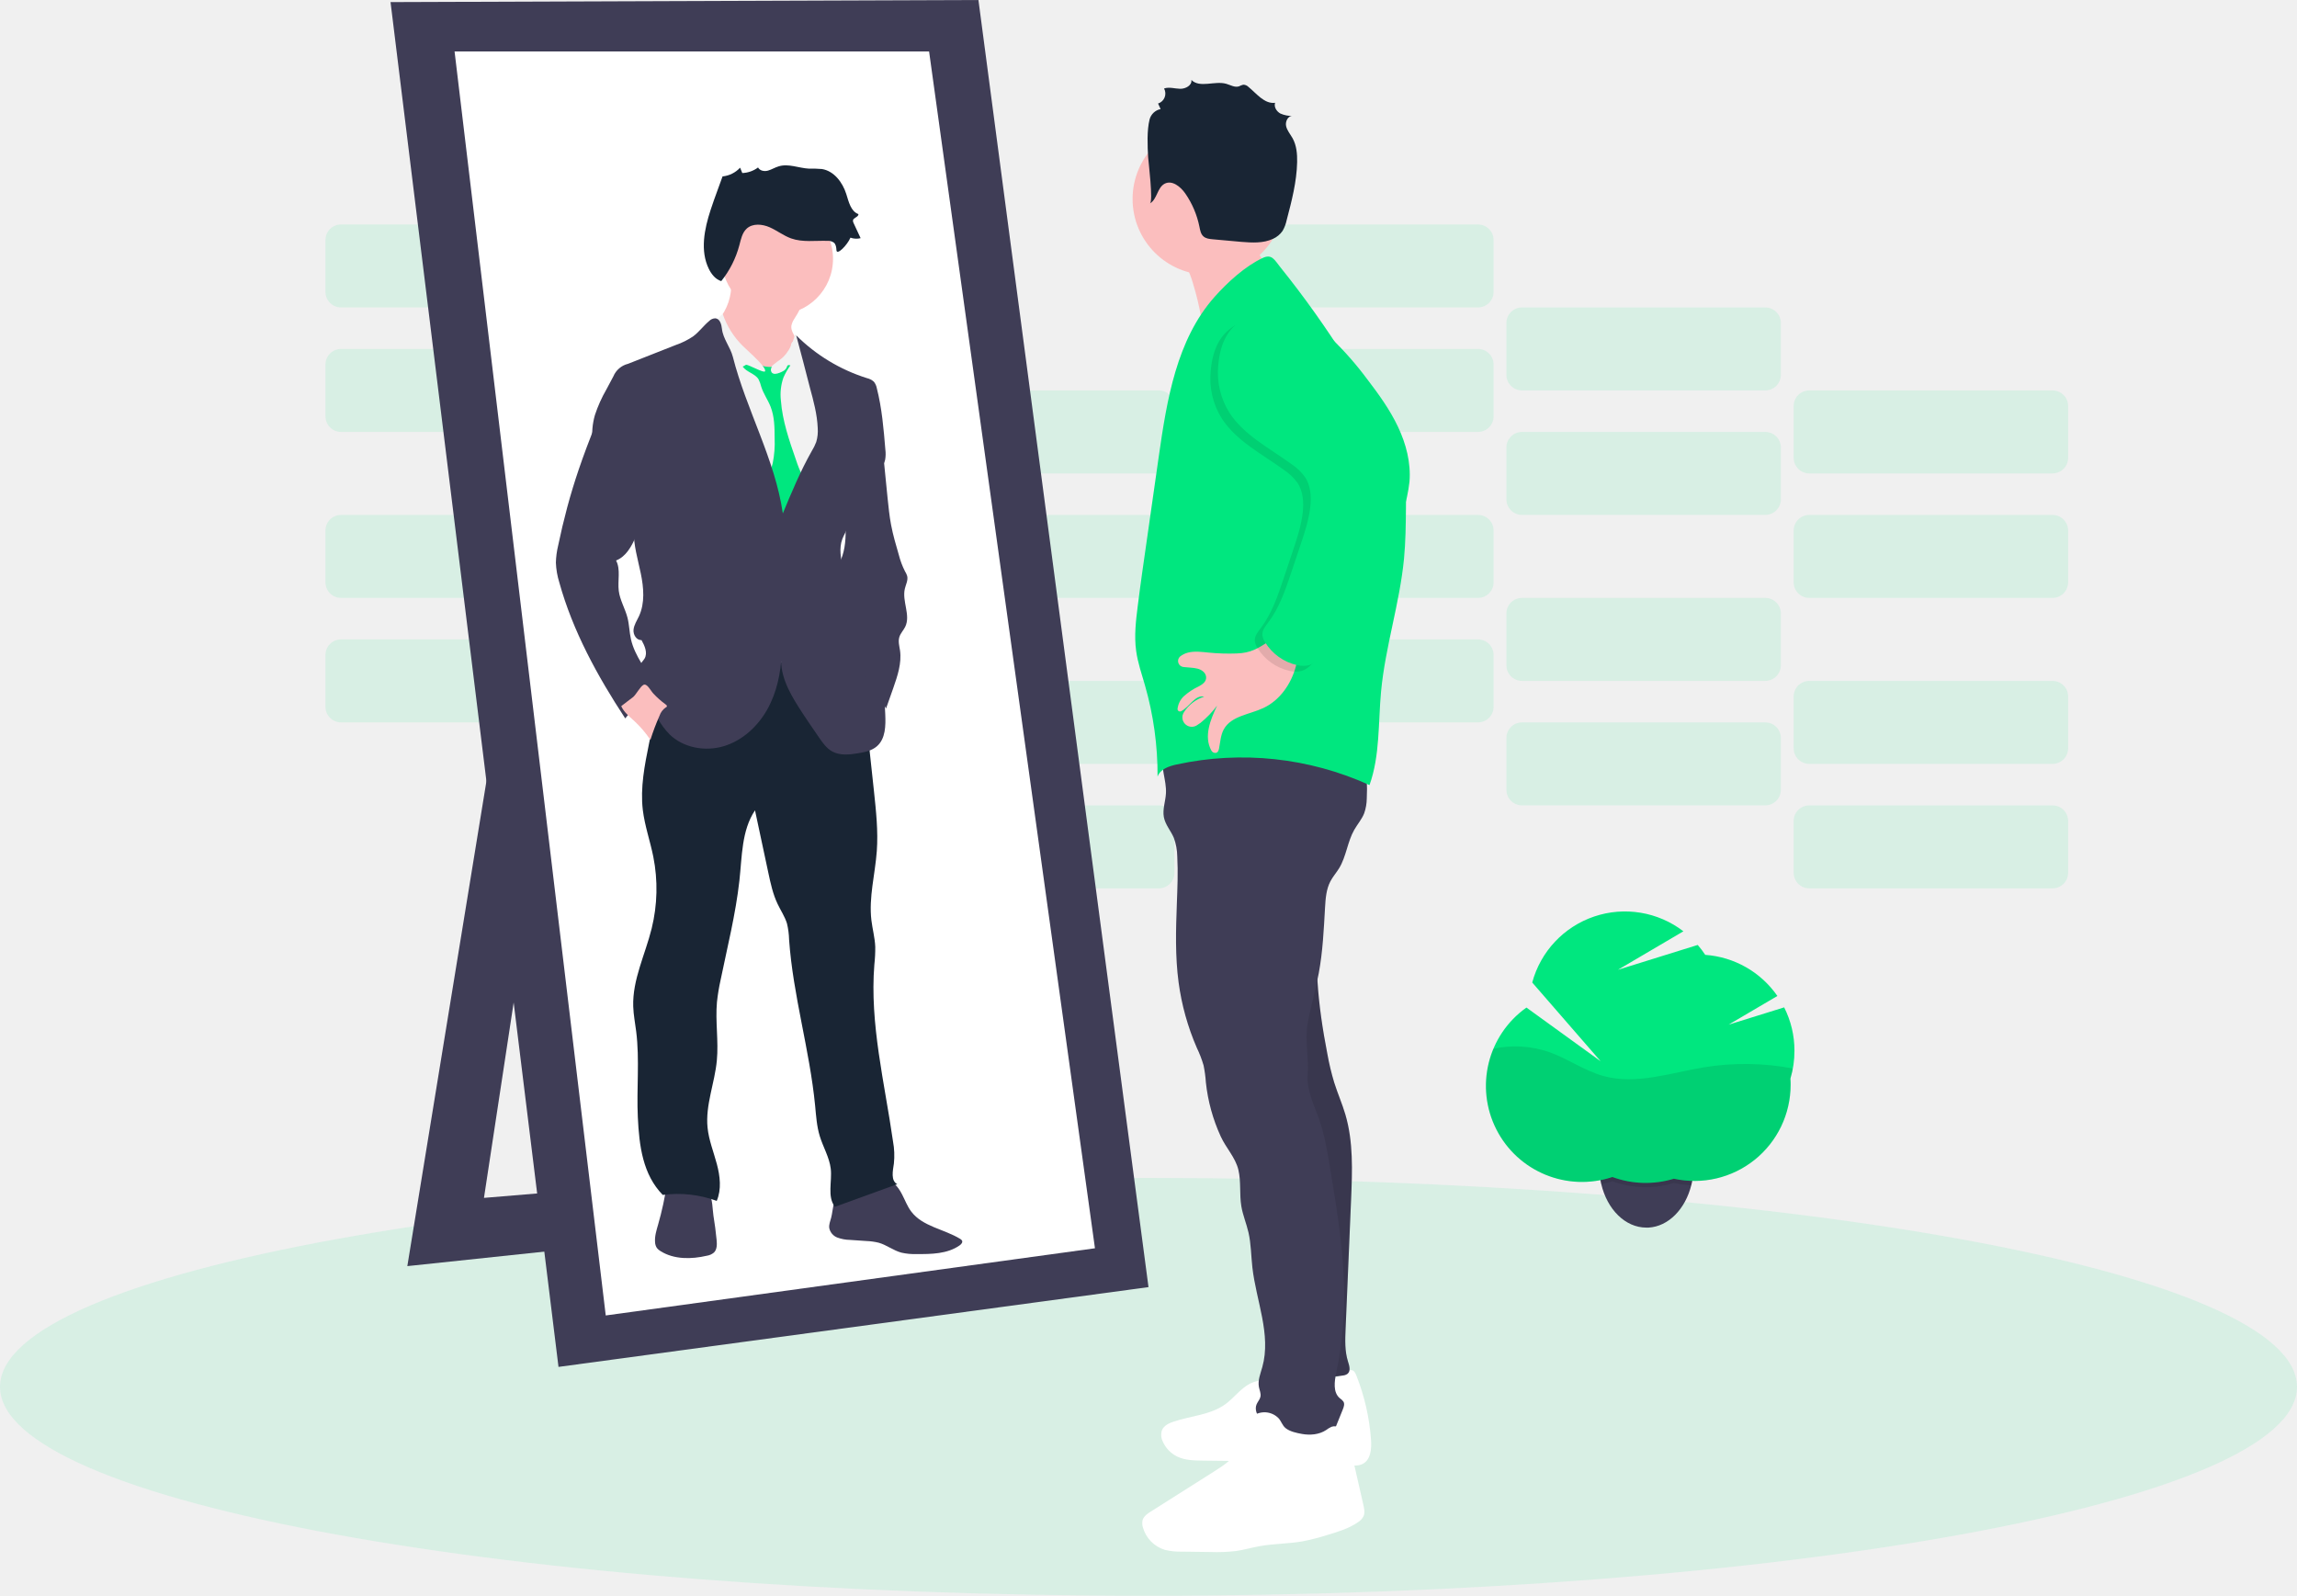
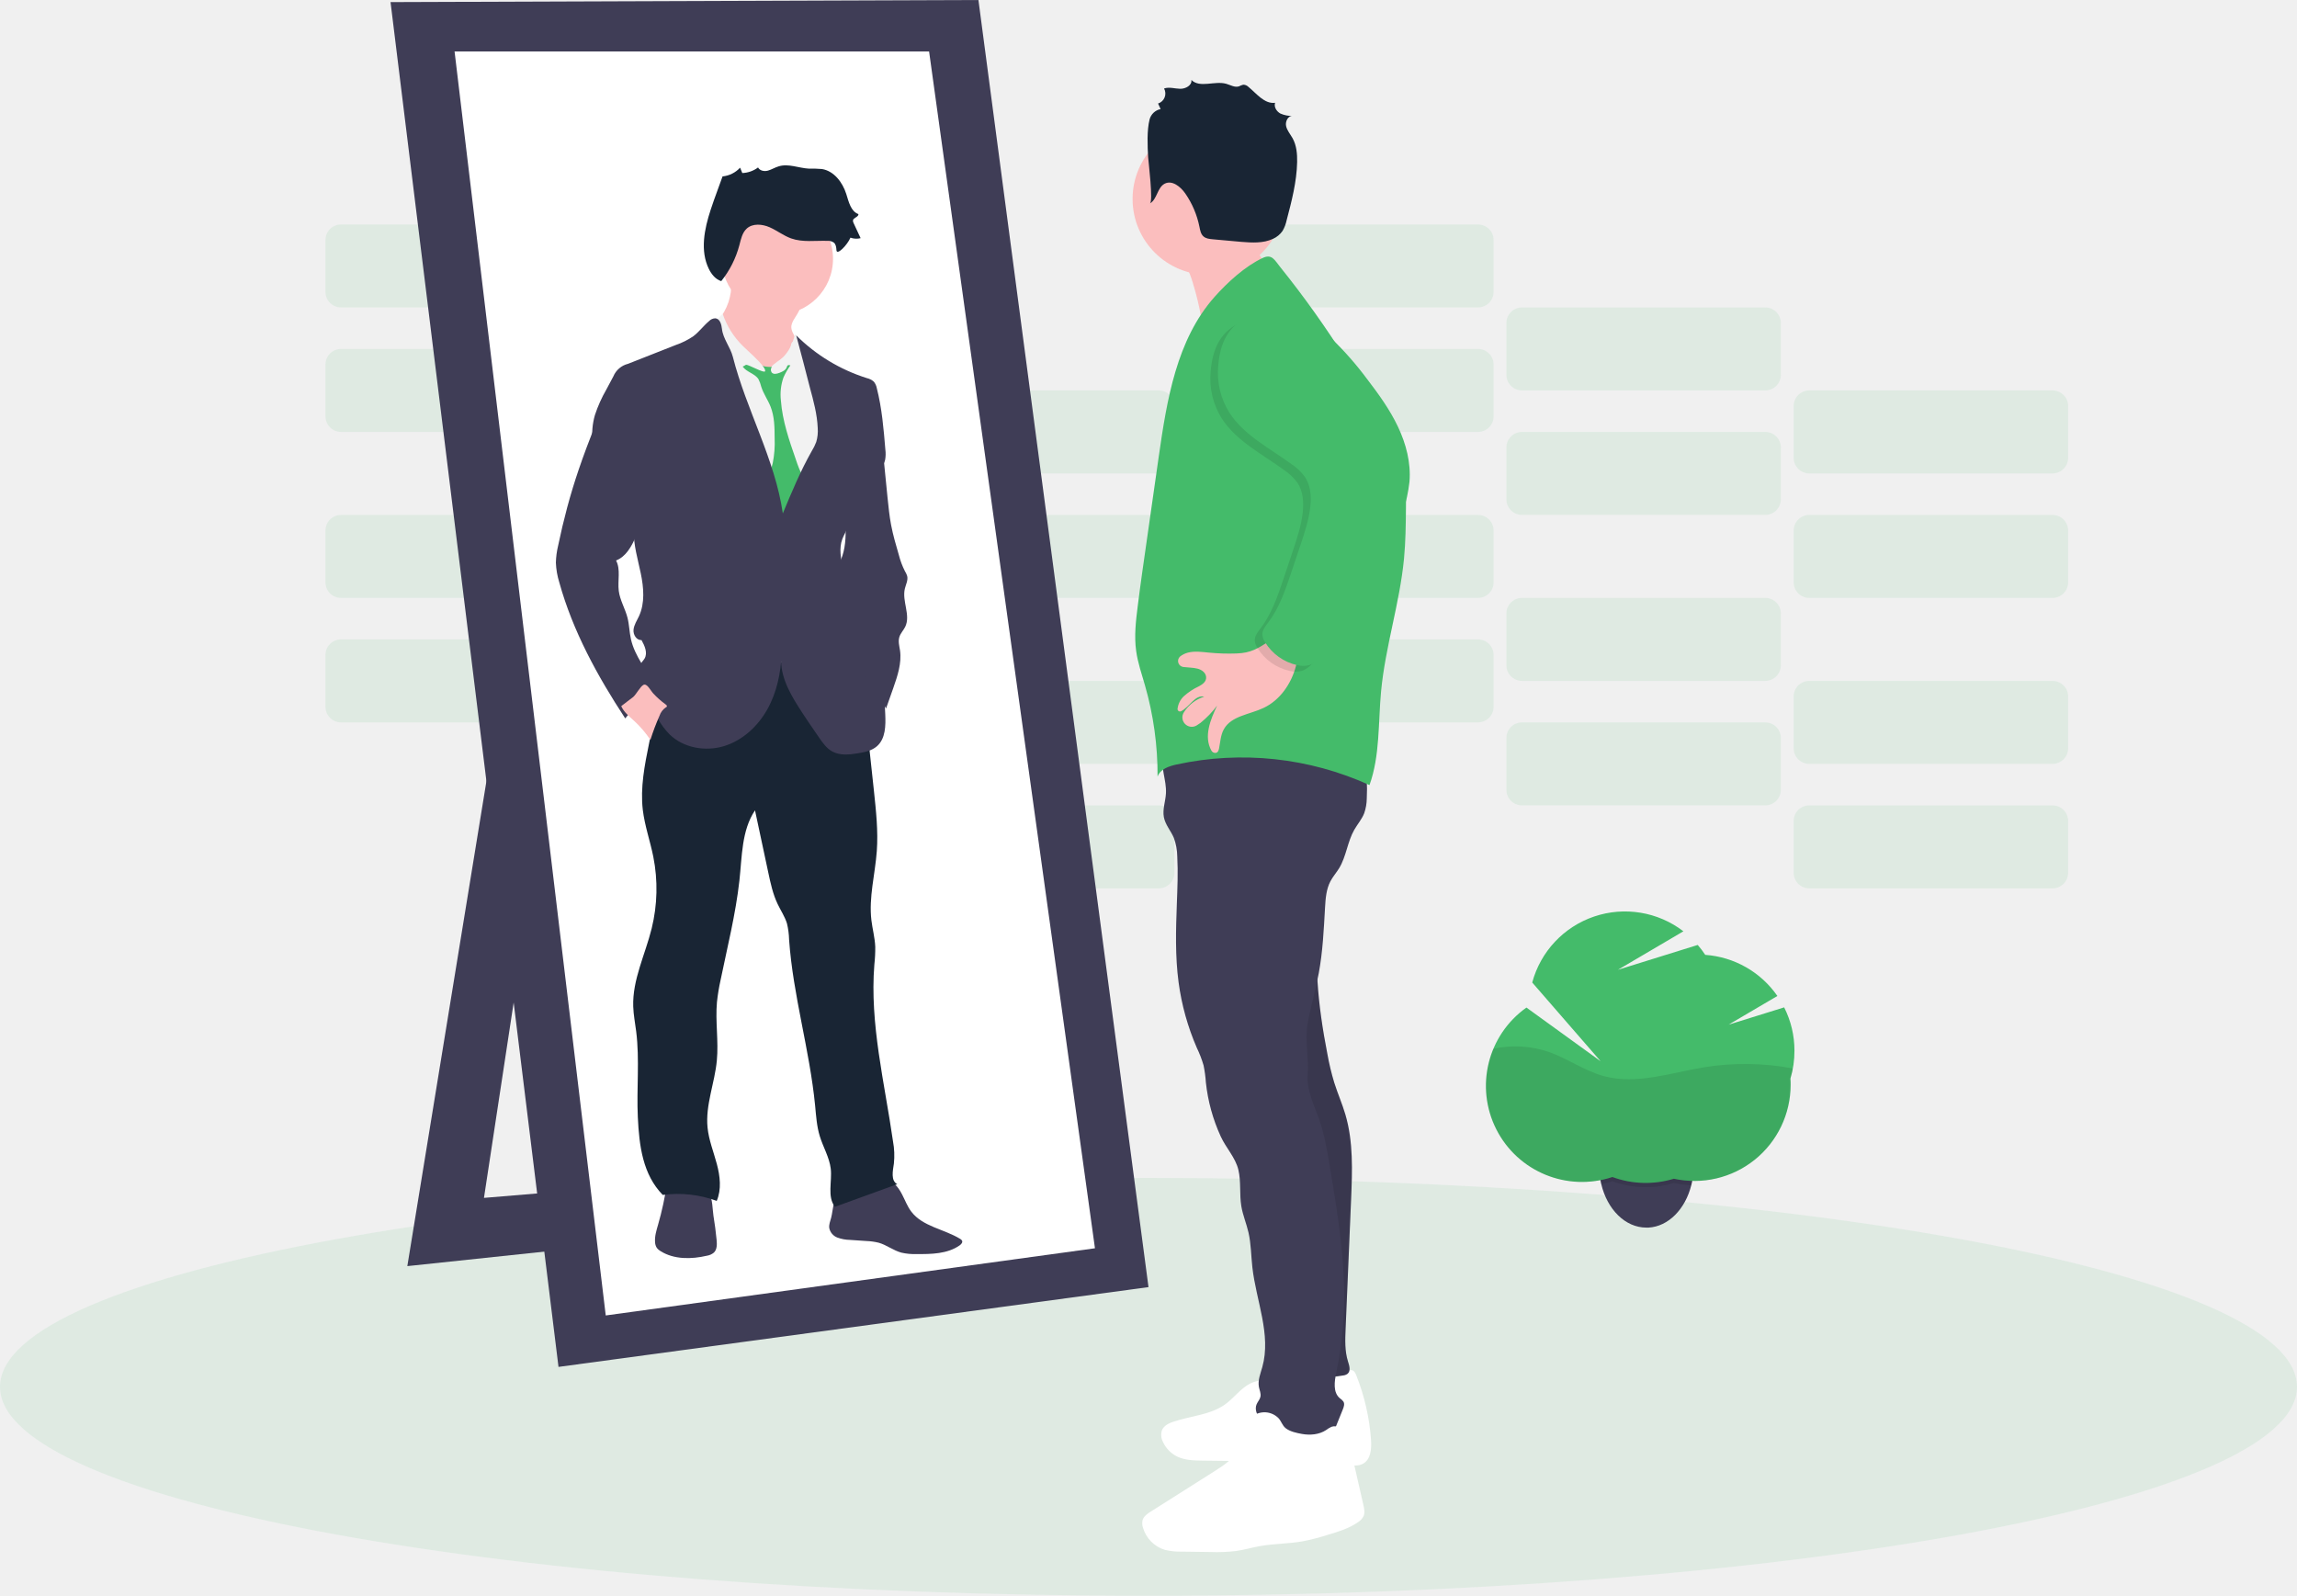
<svg xmlns="http://www.w3.org/2000/svg" data-name="Layer 1" width="1094" height="760" viewBox="0 0 1094 760">
-   <rect x="155" y="304.52" width="130.73" height="39.52" rx="7.43" fill="#00e77f" opacity="0.1" />
-   <rect x="291.81" y="344.05" width="130.73" height="39.52" rx="7.43" fill="#00e77f" opacity="0.1" />
-   <rect x="428.63" y="383.57" width="130.73" height="39.52" rx="7.43" fill="#00e77f" opacity="0.1" />
-   <rect x="155" y="245.24" width="130.73" height="39.52" rx="7.43" fill="#00e77f" opacity="0.1" />
-   <rect x="291.81" y="284.76" width="130.73" height="39.52" rx="7.43" fill="#00e77f" opacity="0.1" />
-   <rect x="428.63" y="324.29" width="130.73" height="39.52" rx="7.43" fill="#00e77f" opacity="0.1" />
-   <rect x="580.64" y="304.52" width="130.73" height="39.52" rx="7.43" fill="#00e77f" opacity="0.1" />
-   <rect x="717.45" y="344.05" width="130.73" height="39.52" rx="7.43" fill="#00e77f" opacity="0.1" />
-   <rect x="854.27" y="383.57" width="130.73" height="39.52" rx="7.43" fill="#00e77f" opacity="0.1" />
-   <rect x="580.64" y="245.24" width="130.73" height="39.52" rx="7.43" fill="#00e77f" opacity="0.1" />
-   <rect x="717.45" y="284.76" width="130.73" height="39.52" rx="7.43" fill="#00e77f" opacity="0.1" />
-   <rect x="854.27" y="324.29" width="130.73" height="39.52" rx="7.43" fill="#00e77f" opacity="0.1" />
-   <rect x="155" y="166.19" width="130.73" height="39.52" rx="7.43" fill="#00e77f" opacity="0.1" />
-   <rect x="291.81" y="205.71" width="130.73" height="39.52" rx="7.43" fill="#00e77f" opacity="0.1" />
-   <rect x="428.63" y="245.24" width="130.73" height="39.52" rx="7.43" fill="#00e77f" opacity="0.1" />
-   <rect x="155" y="106.9" width="130.73" height="39.52" rx="7.43" fill="#00e77f" opacity="0.1" />
-   <rect x="291.81" y="146.43" width="130.73" height="39.52" rx="7.43" fill="#00e77f" opacity="0.1" />
-   <rect x="428.63" y="185.95" width="130.73" height="39.52" rx="7.43" fill="#00e77f" opacity="0.1" />
-   <rect x="580.64" y="166.19" width="130.73" height="39.52" rx="7.43" fill="#00e77f" opacity="0.1" />
-   <rect x="717.45" y="205.71" width="130.73" height="39.52" rx="7.43" fill="#00e77f" opacity="0.1" />
-   <rect x="854.27" y="245.24" width="130.73" height="39.52" rx="7.43" fill="#00e77f" opacity="0.1" />
-   <rect x="580.64" y="106.9" width="130.73" height="39.52" rx="7.43" fill="#00e77f" opacity="0.1" />
-   <rect x="717.45" y="146.43" width="130.73" height="39.52" rx="7.43" fill="#00e77f" opacity="0.1" />
-   <rect x="854.27" y="185.95" width="130.73" height="39.52" rx="7.43" fill="#00e77f" opacity="0.1" />
-   <ellipse cx="547" cy="660.5" rx="547" ry="99.5" fill="#00e77f" opacity="0.1" />
+   <rect x="155" y="304.52" width="130.73" height="39.52" rx="7.43" fill="#44bb6a" opacity="0.1" />
+   <rect x="291.81" y="344.05" width="130.73" height="39.52" rx="7.43" fill="#44bb6a" opacity="0.1" />
+   <rect x="428.63" y="383.57" width="130.73" height="39.52" rx="7.43" fill="#44bb6a" opacity="0.1" />
+   <rect x="155" y="245.24" width="130.73" height="39.52" rx="7.43" fill="#44bb6a" opacity="0.1" />
+   <rect x="291.81" y="284.76" width="130.73" height="39.52" rx="7.43" fill="#44bb6a" opacity="0.1" />
+   <rect x="428.63" y="324.29" width="130.73" height="39.52" rx="7.43" fill="#44bb6a" opacity="0.1" />
+   <rect x="580.64" y="304.52" width="130.73" height="39.52" rx="7.43" fill="#44bb6a" opacity="0.1" />
+   <rect x="717.45" y="344.05" width="130.73" height="39.52" rx="7.43" fill="#44bb6a" opacity="0.1" />
+   <rect x="854.27" y="383.57" width="130.73" height="39.52" rx="7.43" fill="#44bb6a" opacity="0.1" />
+   <rect x="580.64" y="245.24" width="130.73" height="39.52" rx="7.43" fill="#44bb6a" opacity="0.1" />
+   <rect x="717.45" y="284.76" width="130.73" height="39.52" rx="7.43" fill="#44bb6a" opacity="0.1" />
+   <rect x="854.27" y="324.29" width="130.73" height="39.52" rx="7.43" fill="#44bb6a" opacity="0.1" />
+   <rect x="155" y="166.19" width="130.73" height="39.52" rx="7.43" fill="#44bb6a" opacity="0.1" />
+   <rect x="291.81" y="205.71" width="130.73" height="39.52" rx="7.43" fill="#44bb6a" opacity="0.1" />
+   <rect x="428.63" y="245.24" width="130.73" height="39.52" rx="7.43" fill="#44bb6a" opacity="0.1" />
+   <rect x="155" y="106.9" width="130.73" height="39.52" rx="7.43" fill="#44bb6a" opacity="0.1" />
+   <rect x="291.81" y="146.43" width="130.73" height="39.52" rx="7.43" fill="#44bb6a" opacity="0.1" />
+   <rect x="428.63" y="185.95" width="130.73" height="39.52" rx="7.43" fill="#44bb6a" opacity="0.1" />
+   <rect x="580.64" y="166.19" width="130.73" height="39.52" rx="7.43" fill="#44bb6a" opacity="0.1" />
+   <rect x="717.45" y="205.71" width="130.73" height="39.52" rx="7.43" fill="#44bb6a" opacity="0.1" />
+   <rect x="854.27" y="245.24" width="130.73" height="39.52" rx="7.43" fill="#44bb6a" opacity="0.1" />
+   <rect x="580.64" y="106.9" width="130.73" height="39.52" rx="7.43" fill="#44bb6a" opacity="0.1" />
+   <rect x="717.45" y="146.43" width="130.73" height="39.52" rx="7.43" fill="#44bb6a" opacity="0.1" />
+   <rect x="854.27" y="185.95" width="130.73" height="39.52" rx="7.43" fill="#44bb6a" opacity="0.1" />
+   <ellipse cx="547" cy="660.5" rx="547" ry="99.5" fill="#44bb6a" opacity="0.1" />
  <polygon points="240 321 194 603 402 581 393 557 230.5 570.5 268.5 320.5 240 321" fill="#3f3d56" />
  <polygon points="186 1 466 0 547 613 266 651 186 1" fill="#3f3d56" />
  <polygon points="216.5 24.5 442.5 24.5 521.5 594.5 288.5 626.5 216.5 24.5" fill="#fff" />
  <path d="M482.64,638.86c1.42,2.72,2.48,5.66,4.33,8.11,5.4,7.22,15.65,8.35,23.34,13.06a2.15,2.15,0,0,1,.91.88c.35.83-.43,1.7-1.18,2.22-5.83,4.09-13.48,4.18-20.61,4.13a27.49,27.49,0,0,1-7.13-.68c-3.77-1-7-3.63-10.72-4.7a28.44,28.44,0,0,0-5.89-.83l-7.81-.53a18.41,18.41,0,0,1-6.09-1.13,6.16,6.16,0,0,1-3.84-4.55c-.22-1.66.49-3.27.91-4.89,1-3.84.69-8.48,3.68-11.1a11.35,11.35,0,0,1,4.15-2,132.39,132.39,0,0,1,16.61-4.42C477.93,631.52,480.59,634.92,482.64,638.86Z" transform="translate(-53 -70)" fill="#3f3d56" />
  <path d="M394.3,660.49c.2,2.13.26,4.57-1.28,6.06a6.83,6.83,0,0,1-3.35,1.5c-7.39,1.72-15.63,1.84-22.06-2.18a6.09,6.09,0,0,1-1.74-1.49,5.43,5.43,0,0,1-.88-2.75c-.23-2.83.64-5.62,1.43-8.35a146.52,146.52,0,0,0,4.25-19.75c.08-.55,18.87,3,20.12,4.86,1.57,2.3,1.58,7.82,2,10.56Q393.74,654.69,394.3,660.49Z" transform="translate(-53 -70)" fill="#3f3d56" />
  <path d="M464.24,400.27l5,46.49c1,9.5,2.05,19.05,1.36,28.58-.8,11-3.88,22-2.58,32.9.51,4.24,1.67,8.4,1.84,12.67a69,69,0,0,1-.43,8.5c-2.26,28.21,4.89,56.2,8.89,84.21a36.54,36.54,0,0,1,.42,10.48c-.52,3.55-1.56,8.21,1.6,9.89l-29.68,10.76c-3.79-4.75-1.28-12.14-2-18.17-.66-5.43-3.64-10.27-5.23-15.5-1.44-4.7-1.74-9.65-2.21-14.53-2.59-26.57-10.54-52.45-12.4-79.08a36,36,0,0,0-1-7.63c-1-3.31-3-6.2-4.46-9.31-2.24-4.67-3.34-9.79-4.42-14.85l-6.35-29.75c-6.42,9.56-6.16,22-7.43,33.46-1.78,16-5.76,31.73-9,47.53a94.47,94.47,0,0,0-1.69,10.3c-.84,9.27.83,18.63-.06,27.89-1,10.73-5.51,21.2-4.42,31.93.6,5.94,2.88,11.56,4.42,17.32s2.3,12.08-.05,17.57a54,54,0,0,0-25.71-2.84c-9.53-9.75-11.22-23.35-11.87-37s.92-27.32-.78-40.84c-.5-4-1.28-7.9-1.41-11.89-.42-12.79,5.73-24.76,8.79-37.19a78.7,78.7,0,0,0,.77-34.15c-1.5-7.47-4.08-14.72-5-22.29-1.25-10.61.87-21.3,3-31.78,1.43-7.07,2.85-14.14,4.47-21.17,1.74-7.55,3.81-15.26,8.46-21.44,7.44-9.89,20.65-14.28,33-13.32s23.88,6.58,34.08,13.58A128.48,128.48,0,0,1,464.24,400.27Z" transform="translate(-53 -70)" fill="#192534" />
  <path d="M431.06,222.25a8.63,8.63,0,0,0-1.15,2.94c-.25,2.05,1,3.93,2,5.72a31.15,31.15,0,0,1,2.93,7.3,12,12,0,0,1,.43,4.87,11.75,11.75,0,0,1-1.3,3.5c-1.93,3.72-4.79,7.16-8.68,8.71a15.29,15.29,0,0,1-9.39.38,28.51,28.51,0,0,1-8.59-4.08,26.11,26.11,0,0,1-5.88-5.1,35.25,35.25,0,0,1-4.06-7c-2.08-4.35-4.19-9-3.81-13.77a4.6,4.6,0,0,1,.24-1.27,6.83,6.83,0,0,1,1.34-2,26.1,26.1,0,0,0,6.12-18.15l14.57,3.31c3.21.73,6.42,1.46,9.59,2.37,2.6.75,6.6,1.79,8.29,4.11S432.21,220.13,431.06,222.25Z" transform="translate(-53 -70)" fill="#fbbebe" />
  <circle cx="370.26" cy="123.29" r="26.48" fill="#fbbebe" />
  <path d="M419,246.71c1.12-2.45,3.54-4,5.75-5.54s4.45-3.51,4.88-6.18a4.43,4.43,0,0,1,.44-1.74c.85-1.28,2.87-.64,4.08.3,2.94,2.29,4.94,5.54,6.89,8.71a74.43,74.43,0,0,1,6.45,12.19c2.81,7.41,3.15,15.5,3.46,23.41.28,7.2.55,14.51-1.2,21.49-1.1,4.42-3,8.71-3.11,13.26-.33,16.53-6.07,32.33-6.47,48.86a126.75,126.75,0,0,0,.72,14.31l.94,10.73q-21.81-1.25-43.5-3.83c-.42-4.94-1.83-9.73-3.12-14.51a314.93,314.93,0,0,1-10.11-59.74c-.77-10.72-1.56-21.4-2.75-32.08-1.07-9.71-3.17-19.48-1.91-29.17a40.27,40.27,0,0,1,4.1-12.62,8.32,8.32,0,0,1,3.2-3.83A8.65,8.65,0,0,1,390,230a41.94,41.94,0,0,1,6.88-.81,4.74,4.74,0,0,1,1.68.16,5.27,5.27,0,0,1,2.29,2.22A41.52,41.52,0,0,0,419,246.71Z" transform="translate(-53 -70)" fill="#f2f2f2" />
-   <path d="M406.72,244.59c1.86,2.66,5.8,3.29,7.52,6a15.73,15.73,0,0,1,1.31,3.57c1.05,3.35,3.17,6.26,4.46,9.53,1.86,4.7,1.91,9.9,1.93,14.95a49.47,49.47,0,0,1-.92,12c-.6,2.47-1.58,4.82-2.3,7.26a35.5,35.5,0,0,0-1.34,12.8,5.24,5.24,0,0,0,.72,2.65,5.75,5.75,0,0,0,2.56,1.74c2.93,1.29,6,2.61,9.2,2.31a3.37,3.37,0,0,0,1.83-.61,4.07,4.07,0,0,0,.9-1.19l2-3.38c1.81-3.09,3.7-6.55,3-10.08a20,20,0,0,0-2.27-5.17,60.78,60.78,0,0,1-3.26-8.07c-3.19-9.17-6.42-18.47-7.14-28.15a24.74,24.74,0,0,1,1.2-10.92,31.1,31.1,0,0,1,3.52-6.09,2.61,2.61,0,0,0-2.81-.95,16.72,16.72,0,0,0-2.91,1.21c-2.94,1.24-6.2.79-9.17-.06-1.16-.34-3-1.5-4.2-1.42C410.14,242.57,406.79,244.71,406.72,244.59Z" transform="translate(-53 -70)" fill="#00e77f" />
+   <path d="M406.72,244.59c1.86,2.66,5.8,3.29,7.52,6a15.73,15.73,0,0,1,1.31,3.57c1.05,3.35,3.17,6.26,4.46,9.53,1.86,4.7,1.91,9.9,1.93,14.95a49.47,49.47,0,0,1-.92,12c-.6,2.47-1.58,4.82-2.3,7.26a35.5,35.5,0,0,0-1.34,12.8,5.24,5.24,0,0,0,.72,2.65,5.75,5.75,0,0,0,2.56,1.74c2.93,1.29,6,2.61,9.2,2.31a3.37,3.37,0,0,0,1.83-.61,4.07,4.07,0,0,0,.9-1.19l2-3.38c1.81-3.09,3.7-6.55,3-10.08a20,20,0,0,0-2.27-5.17,60.78,60.78,0,0,1-3.26-8.07c-3.19-9.17-6.42-18.47-7.14-28.15a24.74,24.74,0,0,1,1.2-10.92,31.1,31.1,0,0,1,3.52-6.09,2.61,2.61,0,0,0-2.81-.95,16.72,16.72,0,0,0-2.91,1.21c-2.94,1.24-6.2.79-9.17-.06-1.16-.34-3-1.5-4.2-1.42C410.14,242.57,406.79,244.71,406.72,244.59Z" transform="translate(-53 -70)" fill="#44bb6a" />
  <path d="M430.13,244.48c-.6-.48-1.53-.92-2.06-.36a2.32,2.32,0,0,0-.38.81c-.52,1.4-2.05,2.09-3.44,2.63s-2.89.84-3.73-.19a2.26,2.26,0,0,1,.13-2.67,8.16,8.16,0,0,1,2.19-1.85,21.38,21.38,0,0,0,8.72-13.72,6.52,6.52,0,0,1,2.39,4.13c.33,1.59.37,3.23.7,4.82.49,2.28,1.58,4.41,1.83,6.72.13,1.23,0,2.47,0,3.7a22.71,22.71,0,0,0,.42,3.58C434.56,249.6,432.91,246.69,430.13,244.48Z" transform="translate(-53 -70)" fill="#f2f2f2" />
  <path d="M409.89,237.69c-1-.95-2-1.85-3-2.82a38.9,38.9,0,0,1-9.67-15.35c-1.28,1-2.69,2.32-2.72,4a6.13,6.13,0,0,0,1.32,3.25,50.68,50.68,0,0,1,7.33,19.61,5.84,5.84,0,0,1,5.05-2.69c1.58,0,8.67,4.2,9.18,3.14C418.13,245.17,411.09,238.82,409.89,237.69Z" transform="translate(-53 -70)" fill="#f2f2f2" />
  <path d="M432.22,229.73a83,83,0,0,0,33.58,20.33,7.54,7.54,0,0,1,3.39,1.72,6.93,6.93,0,0,1,1.41,3.1c2.44,9.54,3.26,19.41,4.07,29.22a16.28,16.28,0,0,1-.1,4.88c-.59,2.62-2.45,4.74-4.28,6.71-5.74,6.15-12.29,12.58-13.26,20.94a33.45,33.45,0,0,1-.57,4.8c-.5,1.86-1.61,3.5-2.29,5.31-3.34,8.91,4.21,19.7-.39,28A50.54,50.54,0,0,1,458.84,370a19.86,19.86,0,0,0,1.37,5.88c1.37,2.86,4.19,4.68,6.41,7,6.77,6.94,7.6,17.56,8,27.25.25,5.46.17,11.73-4,15.31-2.41,2.09-5.7,2.77-8.85,3.29-4.19.7-8.75,1.2-12.46-.87-2.66-1.48-4.47-4.07-6.2-6.57-3.28-4.77-6.57-9.53-9.68-14.42-4.92-7.71-9.56-16.52-8.14-25.56-.4,9.25-2.35,18.57-6.89,26.63s-11.85,14.79-20.72,17.45-19.24.78-25.85-5.7a34.94,34.94,0,0,1-5.51-7.43,72.52,72.52,0,0,1-8.14-20.71c-.43-1.89-.75-4,.2-5.69.45-.8,1.14-1.43,1.61-2.22,1.58-2.69.06-6.08-1.47-8.82-2.33.22-4-2.52-3.79-4.86s1.61-4.37,2.6-6.5c2.9-6.28,2.26-13.59.86-20.36s-3.49-13.5-3.33-20.41c.17-7.31-5.09-13.89-9.1-20-2.24-3.44-4.85-6.64-6.8-10.25a33.07,33.07,0,0,1-2.62-24.76,64.89,64.89,0,0,1,5.48-12.22l3.3-6.19a10.21,10.21,0,0,1,7-6l22.83-9a34.35,34.35,0,0,0,8.24-4.12c2.79-2.1,4.87-5,7.53-7.24a4.22,4.22,0,0,1,3-1.31c2.14.19,2.9,2.89,3.12,5,.5,4.72,4,8.72,5.19,13.31,6.44,25.35,20.07,48.73,23.81,74.61,4.2-10.09,8.4-20.2,13.78-29.7a24.66,24.66,0,0,0,2.13-4.31,18.4,18.4,0,0,0,.71-6.69c-.27-6.51-2-12.87-3.71-19.16C436.53,246.1,434.53,238.21,432.22,229.73Z" transform="translate(-53 -70)" fill="#3f3d56" />
  <path d="M475.73,307.19c.44,4.26.87,8.53,1.66,12.74.92,4.87,2.32,9.63,3.71,14.39a37.45,37.45,0,0,0,2.9,7.73,9.94,9.94,0,0,1,1.07,2.29c.49,2-.63,4-1.11,6-1.44,6,2.88,12.67.16,18.2-.82,1.68-2.25,3.07-2.79,4.87-.63,2.07,0,4.28.33,6.42.85,6-1.2,12.1-3.22,17.87L475,407.44c-3.14-5.84-6.31-11.74-10.65-16.75-1.55-1.8-3.24-3.47-4.67-5.37a37.66,37.66,0,0,1-5-9.74,84.43,84.43,0,0,1-5.17-25.72,17.59,17.59,0,0,1,.85-7.4,39.36,39.36,0,0,1,2.22-4c2.68-4.83,3.23-10.55,3.18-16.07s-.64-11.06,0-16.55a37.86,37.86,0,0,1,4-13.13,18.63,18.63,0,0,1,5.43-6.77,9.78,9.78,0,0,1,6-1.95c3.27.19,2.52,3,2.8,5.71Z" transform="translate(-53 -70)" fill="#3f3d56" />
  <path d="M328.64,293.58q-3.06,9-5.52,18.16-2.4,9-4.29,18.1a38.76,38.76,0,0,0-1.08,8.14,36.42,36.42,0,0,0,1.63,9.41c6.44,23.21,18.18,44.62,31.4,64.75A58.28,58.28,0,0,1,364.08,400a2.85,2.85,0,0,0,1-1,2.71,2.71,0,0,0-.32-2.34c-3.65-7.48-9.43-14.07-11.25-22.2-.76-3.38-.79-6.9-1.65-10.26-1.11-4.35-3.59-8.33-4.16-12.79-.61-4.86,1-10.16-1.28-14.47,4.65-1.81,7.34-6.6,9.31-11.19a61.29,61.29,0,0,0,4.48-14.71,44.26,44.26,0,0,0-5.41-28.15,45,45,0,0,0-9.05-11.36c-1.19-1.07-4-4.14-5.73-4.11-2.31.05-3.05,3.79-3.71,5.47C333.64,279.75,331,286.62,328.64,293.58Z" transform="translate(-53 -70)" fill="#3f3d56" />
  <path d="M370.06,405.51c.3.22.64.52.56.88s-.37.45-.63.6a7.76,7.76,0,0,0-2.88,3.9,108.85,108.85,0,0,0-4.34,11.49,50.37,50.37,0,0,0-7.84-9.15c-2.28-2.1-4.83-4.09-6.05-6.93,0-.08,5.24-3.95,5.72-4.37,1.47-1.31,3.32-4.94,4.84-5.74,1.72-.9,3.36,2.63,4.67,4.05A39.72,39.72,0,0,0,370.06,405.51Z" transform="translate(-53 -70)" fill="#fbbebe" />
  <path d="M451.38,189.15c-.07-1.31-.24-2.76-1.24-3.61a4.73,4.73,0,0,0-3-.83c-5.83-.19-11.86.79-17.36-1.17-3.62-1.29-6.71-3.77-10.24-5.31s-8.05-1.95-10.9.64c-2.16,2-2.75,5.07-3.5,7.9a46.32,46.32,0,0,1-8.63,17.12c-2.71-.84-4.65-3.26-5.9-5.8-4.25-8.66-2.16-19,.86-28.18,1-3.08,2.11-6.13,3.22-9.17l2.44-6.72a13.12,13.12,0,0,0,8.36-4.16l1.05,2.55a13.3,13.3,0,0,0,7.5-2.65c.84,1.58,3,2,4.75,1.49s3.26-1.49,5-2c4.65-1.5,9.61.81,14.49,1.07a58,58,0,0,1,6.19.18c5.76.93,9.83,6.35,11.59,11.91,1.17,3.7,2.14,8.25,5.79,9.56.08,1.4-2.4,1.67-2.61,3a2.3,2.3,0,0,0,.3,1.27l3.35,7.19a8.32,8.32,0,0,1-4.84-.24C456.54,186.74,451.53,191.86,451.38,189.15Z" transform="translate(-53 -70)" fill="#192534" />
  <path d="M621.14,204.8a131.36,131.36,0,0,1,4,16.73c.72,4.24,1.14,8.95-1.29,12.49,9.26-13.93,18.93-28.28,33-37.27A30.13,30.13,0,0,1,649,173.51c.08-.84-11.55,3.55-12.44,4.05-4.08,2.27-7.82,5.09-11.8,7.52-2.06,1.25-10.64,4.21-10.72,6,0,1.15,3.41,4.67,4.05,5.88A45.67,45.67,0,0,1,621.14,204.8Z" transform="translate(-53 -70)" fill="#fbbebe" />
  <path d="M664.17,730.18a15.5,15.5,0,0,0-15.84-1.2c-4.53,2.34-7.58,6.77-11.7,9.77-7.08,5.14-16.43,5.55-24.72,8.33-2.2.74-4.54,1.84-5.47,4a7.1,7.1,0,0,0,.41,5.57,14.42,14.42,0,0,0,6.86,7.07c3.72,1.78,8,1.86,12.12,1.91l35.8.42c11,.13,22.07.26,33,1.63,2.55.32,5.31.67,7.56-.58,3.66-2,4.08-7.06,3.8-11.23a103.07,103.07,0,0,0-7-30.8c-.43-1.09-1-2.33-2.21-2.53a3.6,3.6,0,0,0-2.38.76c-10.1,6-22.89,9.39-33.63,4.59" transform="translate(-53 -70)" fill="#fff" />
  <path d="M682.09,501.78c-4,23.23-1.39,47.1,3.11,70.23a122.46,122.46,0,0,0,3.27,13.64c1.61,5.1,3.78,10,5.29,15.13,3.84,13,3.3,26.9,2.73,40.47L693.87,703c-.22,5.18-.42,10.48,1.14,15.42.63,2,1.4,4.5-.19,5.85a4.46,4.46,0,0,1-2.11.81,32.66,32.66,0,0,1-21-3.15L671,659.55c-.22-19.23-.45-38.54-3.41-57.53-2.35-15.1-6.43-30-6.7-45.28-.28-16,3.64-31.79,7.64-47.3.86-3.32,4-5.75,6.58-8a8.09,8.09,0,0,1,3.2-1.94C679.51,499.17,681.35,500.77,682.09,501.78Z" transform="translate(-53 -70)" fill="#3f3d56" />
  <path d="M682.09,501.78c-4,23.23-1.39,47.1,3.11,70.23a122.46,122.46,0,0,0,3.27,13.64c1.61,5.1,3.78,10,5.29,15.13,3.84,13,3.3,26.9,2.73,40.47L693.87,703c-.22,5.18-.42,10.48,1.14,15.42.63,2,1.4,4.5-.19,5.85a4.46,4.46,0,0,1-2.11.81,32.66,32.66,0,0,1-21-3.15L671,659.55c-.22-19.23-.45-38.54-3.41-57.53-2.35-15.1-6.43-30-6.7-45.28-.28-16,3.64-31.79,7.64-47.3.86-3.32,4-5.75,6.58-8a8.09,8.09,0,0,1,3.2-1.94C679.51,499.17,681.35,500.77,682.09,501.78Z" transform="translate(-53 -70)" opacity="0.1" />
  <path d="M607,429.18c-1.48,6.09,1.66,12.4,1.31,18.66-.2,3.79-1.69,7.57-1,11.29s3.35,6.52,4.77,9.93a26.94,26.94,0,0,1,1.62,8.88c.41,7.48.08,15-.2,22.45-.47,12.5-.82,25.07.83,37.46A117.19,117.19,0,0,0,623,569a54,54,0,0,1,3.23,8.39,59.88,59.88,0,0,1,1.1,8.14,82.7,82.7,0,0,0,7.07,25.71c2.55,5.57,7,10,8.41,15.91,1.34,5.66.44,11.63,1.41,17.36.71,4.25,2.44,8.27,3.4,12.47,1.25,5.43,1.22,11.06,1.85,16.6,1.8,16,9.07,32,4.73,47.52-.87,3.12-2.22,6.29-1.61,9.47.3,1.56,1.06,3.1.72,4.65-.28,1.32-1.3,2.34-1.82,3.59-1,2.34.06,5.12,1.84,6.93a19.69,19.69,0,0,0,6.5,3.84c7.37,3.15,15,6.35,23,6.28a6.18,6.18,0,0,0,2.83-.52c1.44-.75,2.15-2.38,2.76-3.88l4.1-10.14c.5-1.23,1-2.67.31-3.81a7.1,7.1,0,0,0-1.72-1.6c-3.31-2.79-2.56-8-1.68-12.19a177.87,177.87,0,0,0,3.72-32.7c.44-21.92-3.17-43.71-6.77-65.34-1.25-7.51-2.51-15.07-5-22.27s-6.16-14.13-5.56-21.61c.64-8.08-1.46-16.55,0-24.52s3.77-15.77,5.26-23.73c1.93-10.33,2.41-20.86,3-31.34.25-4.28.57-8.7,2.57-12.5,1.17-2.22,2.87-4.12,4.18-6.27,3.38-5.59,3.92-12.52,7.15-18.2,1.53-2.69,3.64-5.06,4.76-7.94a22.19,22.19,0,0,0,1.22-7.06,84,84,0,0,0-1-18.05,117.45,117.45,0,0,0-55-12.76c-7.31.12-14.7.86-21.56,3.39C619.86,425.25,613.9,428.66,607,429.18Z" transform="translate(-53 -70)" fill="#3f3d56" />
  <path d="M648,746c-2.94,3.66-2.74,8.89-4.62,13.2-2.28,5.23-7.36,8.58-12.18,11.63l-30,19c-1.64,1-3.4,2.23-4,4.09a6.56,6.56,0,0,0,.15,3.59,15.58,15.58,0,0,0,10.48,10.64,31,31,0,0,0,8.11.83l13.49.18a79,79,0,0,0,12.31-.48c3.74-.54,7.38-1.61,11.1-2.29,6.77-1.23,13.73-1.12,20.51-2.31a108.46,108.46,0,0,0,12.28-3.17c4.9-1.47,9.89-3,14.09-5.91a7.31,7.31,0,0,0,2.71-2.92c.71-1.65.32-3.54-.08-5.29l-6.44-28.3a16.87,16.87,0,0,0-2.52-6.61c-1.43-1.9-4-3.16-6.23-2.35a13.21,13.21,0,0,0-2.59,1.56c-3.3,2.17-7.53,2.53-11.43,1.85-2.52-.45-5.85-1.14-7.88-2.81-1.54-1.27-2-3.24-3.31-4.68A9.39,9.39,0,0,0,648,746Z" transform="translate(-53 -70)" fill="#fff" />
  <circle cx="575.55" cy="94.77" r="36.13" fill="#fbbebe" />
  <path d="M600.68,166.89c3.46-1.94,3.46-7.53,7-9.39s7.56,1.37,9.83,4.63A42.59,42.59,0,0,1,624.26,178c.32,1.62.62,3.39,1.84,4.52s2.82,1.27,4.38,1.43q6.85.68,13.72,1.24c5.1.41,10.48.74,15.11-1.45a11,11,0,0,0,4.54-3.76,16.92,16.92,0,0,0,1.94-5.08c2.39-9.09,4.8-18.29,5-27.69.08-3.88-.26-7.9-2.13-11.3-1.09-2-2.69-3.74-3.14-5.94s1-5,3.28-4.76a13.46,13.46,0,0,1-6-1.14c-1.81-1-3.15-3.15-2.51-5.11-5.08.65-8.78-4.37-12.74-7.62a3.45,3.45,0,0,0-2.42-1,8.73,8.73,0,0,0-2,.77c-2,.7-4.09-.63-6.14-1.21-5.5-1.54-12.49,2.18-16.57-1.82.39,2.55-2.74,4.26-5.32,4.21s-5.24-1-7.68-.14a5,5,0,0,1-2.86,7.16l1.21,2.64a6.82,6.82,0,0,0-5.25,4.92c-1.33,5.25-1,12.71-.68,18.11C600,147.35,602.31,166,600.68,166.89Z" transform="translate(-53 -70)" fill="#192534" />
-   <path d="M631.51,211.34c-18.15,20.41-22.77,49.14-26.64,76.19l-5.7,39.94c-1.48,10.36-3,20.72-4.29,31.11-.9,7.11-1.74,14.33-.76,21.43.77,5.6,2.64,11,4.2,16.39a154.56,154.56,0,0,1,6,43.49c1.21-3.56,5.4-5,9.08-5.8a146.82,146.82,0,0,1,91.86,9.81c5.05-14.15,4.1-29.63,5.51-44.59,2-21.33,8.89-42,10.93-63.29.75-7.93.84-15.9.92-23.87.06-5.85.12-11.76-1.1-17.49-1.36-6.34-4.23-12.25-7.2-18A469.1,469.1,0,0,0,687,230.24q-7.54-11.28-15.73-22.11-4.15-5.49-8.47-10.86c-2.79-3.47-4-6.48-8.43-4.4C646,196.79,637.6,204.49,631.51,211.34Z" transform="translate(-53 -70)" fill="#00e77f" />
+   <path d="M631.51,211.34c-18.15,20.41-22.77,49.14-26.64,76.19l-5.7,39.94c-1.48,10.36-3,20.72-4.29,31.11-.9,7.11-1.74,14.33-.76,21.43.77,5.6,2.64,11,4.2,16.39a154.56,154.56,0,0,1,6,43.49c1.21-3.56,5.4-5,9.08-5.8a146.82,146.82,0,0,1,91.86,9.81c5.05-14.15,4.1-29.63,5.51-44.59,2-21.33,8.89-42,10.93-63.29.75-7.93.84-15.9.92-23.87.06-5.85.12-11.76-1.1-17.49-1.36-6.34-4.23-12.25-7.2-18A469.1,469.1,0,0,0,687,230.24q-7.54-11.28-15.73-22.11-4.15-5.49-8.47-10.86c-2.79-3.47-4-6.48-8.43-4.4C646,196.79,637.6,204.49,631.51,211.34Z" transform="translate(-53 -70)" fill="#44bb6a" />
  <path d="M641.91,381.22a98,98,0,0,1-13.27-.42c-3.27-.32-6.61-.8-9.8,0a10.2,10.2,0,0,0-3.81,1.87,2.87,2.87,0,0,0,1.63,5l3.42.3c2.17.19,4.43.41,6.12,2a3.82,3.82,0,0,1,1.24,2.41c.21,2.33-1.81,3.6-3.62,4.57a28.69,28.69,0,0,0-7.06,4.7,9.78,9.78,0,0,0-2.93,6,1.16,1.16,0,0,0,1.7,1.07c4-2,6.61-7.93,11-6.94a17.82,17.82,0,0,0-9.66,7.43,4.48,4.48,0,0,0,6,6.33,19.78,19.78,0,0,0,1.88-1.25,46.21,46.21,0,0,0,7.93-8.24c-3.2,6.75-6.44,14.65-2.76,21.36a2.13,2.13,0,0,0,2,1.18c1.16-.12,1.5-1.21,1.69-2.17.6-3.09.75-6.35,2.27-9.1,3.52-6.38,12.2-7,18.81-10.11,7.93-3.68,13.36-11.6,15.55-20.06a15.42,15.42,0,0,0,.39-7.62c-1.47-5.69-8.49-7-13-4.25C652.1,378.79,648.89,381,641.91,381.22Z" transform="translate(-53 -70)" fill="#fbbebe" />
  <path d="M634.89,269.29c7,10.81,19.15,16.9,29.57,24.49A24.79,24.79,0,0,1,671,300c2.63,4.06,3,9.22,2.46,14-.68,6.31-2.71,12.38-4.72,18.4l-4.37,13.05c-2.77,8.28-5.63,16.73-10.9,23.69-1.35,1.77-2.92,3.66-2.86,5.88a7.6,7.6,0,0,0,1.28,3.58,24.08,24.08,0,0,0,15.29,10.92,11.66,11.66,0,0,0,5.75,0c2.7-.8,4.73-3,6.61-5.08,9-9.93,18-20,24.5-31.65,6.35-11.37,10.15-24,13.65-36.51a76.86,76.86,0,0,0,3-14.13c.74-9-1.62-18-5.48-26.13s-9.17-15.49-14.64-22.64a157.58,157.58,0,0,0-17.15-19.68c-10.88-10.17-24.19-16.15-38.75-10.38-10.28,4.08-14.13,12.59-15.05,23.49A35.74,35.74,0,0,0,634.89,269.29Z" transform="translate(-53 -70)" opacity="0.1" />
-   <path d="M638.53,266.55c7,10.81,19.16,16.9,29.57,24.49a24.87,24.87,0,0,1,6.51,6.26c2.63,4.06,3,9.21,2.46,14-.69,6.31-2.71,12.38-4.73,18.4l-4.37,13c-2.77,8.28-5.63,16.72-10.9,23.69-1.34,1.77-2.91,3.65-2.85,5.88a7.42,7.42,0,0,0,1.28,3.57,24.07,24.07,0,0,0,15.28,10.93,11.7,11.7,0,0,0,5.76,0c2.7-.79,4.72-3,6.61-5.07,9-9.94,18-20,24.5-31.65,6.35-11.37,10.15-24,13.65-36.52a76.08,76.08,0,0,0,3-14.12c.74-9-1.62-18-5.47-26.14s-9.17-15.49-14.64-22.64A157.65,157.65,0,0,0,687,231.06c-10.87-10.16-24.18-16.15-38.74-10.37-10.29,4.08-14.13,12.58-15.06,23.49A35.77,35.77,0,0,0,638.53,266.55Z" transform="translate(-53 -70)" fill="#00e77f" />
+   <path d="M638.53,266.55c7,10.81,19.16,16.9,29.57,24.49a24.87,24.87,0,0,1,6.51,6.26c2.63,4.06,3,9.21,2.46,14-.69,6.31-2.71,12.38-4.73,18.4l-4.37,13c-2.77,8.28-5.63,16.72-10.9,23.69-1.34,1.77-2.91,3.65-2.85,5.88a7.42,7.42,0,0,0,1.28,3.57,24.07,24.07,0,0,0,15.28,10.93,11.7,11.7,0,0,0,5.76,0c2.7-.79,4.72-3,6.61-5.07,9-9.94,18-20,24.5-31.65,6.35-11.37,10.15-24,13.65-36.52a76.08,76.08,0,0,0,3-14.12c.74-9-1.62-18-5.47-26.14s-9.17-15.49-14.64-22.64A157.65,157.65,0,0,0,687,231.06c-10.87-10.16-24.18-16.15-38.74-10.37-10.29,4.08-14.13,12.58-15.06,23.49A35.77,35.77,0,0,0,638.53,266.55Z" transform="translate(-53 -70)" fill="#44bb6a" />
  <path d="M859.65,625.24a37,37,0,0,1-.8,7.76c-.1.48-.21,1-.32,1.41-2.84,11.39-10.85,19.72-20.41,20.25-.32,0-.64,0-1,0-10.11,0-18.66-8.72-21.48-20.73-.08-.32-.15-.64-.22-1a37,37,0,0,1-.8-7.76c0-16.27,10.07-29.45,22.5-29.45S859.65,609,859.65,625.24Z" transform="translate(-53 -70)" fill="#3f3d56" />
  <path d="M859.65,625.24a37,37,0,0,1-.8,7.76c-.1.48-.21,1-.32,1.41-.34,0-.67,0-1,0a45.76,45.76,0,0,1-7.36-1,44.92,44.92,0,0,1-6.56,1.5,45.87,45.87,0,0,1-5.14.48l-1.74,0a46.41,46.41,0,0,1-6.16-.41,45.17,45.17,0,0,1-9.67-2.4,45.56,45.56,0,0,1-5.22,1.4c-.08-.32-.15-.64-.22-1a37,37,0,0,1-.8-7.76c0-16.27,10.07-29.45,22.5-29.45S859.65,609,859.65,625.24Z" transform="translate(-53 -70)" opacity="0.1" />
-   <path d="M907.65,570.38a45.54,45.54,0,0,0-4.9-20.61L876.29,558l23.23-13.66a45.73,45.73,0,0,0-34.36-19.58,45.65,45.65,0,0,0-3.57-4.72l-38,11.83,31.17-18.33a45.73,45.73,0,0,0-72,24.39l32.55,37.47L780,549.86a45.74,45.74,0,0,0,40.93,80.7,45.92,45.92,0,0,0,29.28.81,45.78,45.78,0,0,0,55.62-44.66c0-1,0-2-.1-3A45.63,45.63,0,0,0,907.65,570.38Z" transform="translate(-53 -70)" fill="#00e77f" />
+   <path d="M907.65,570.38a45.54,45.54,0,0,0-4.9-20.61L876.29,558l23.23-13.66a45.73,45.73,0,0,0-34.36-19.58,45.65,45.65,0,0,0-3.57-4.72l-38,11.83,31.17-18.33a45.73,45.73,0,0,0-72,24.39l32.55,37.47L780,549.86a45.74,45.74,0,0,0,40.93,80.7,45.92,45.92,0,0,0,29.28.81,45.78,45.78,0,0,0,55.62-44.66c0-1,0-2-.1-3A45.63,45.63,0,0,0,907.65,570.38Z" transform="translate(-53 -70)" fill="#44bb6a" />
  <path d="M906.86,578.86a121.9,121.9,0,0,0-42.34-.54c-15.89,2.63-32.13,8.41-47.67,4.19-9.12-2.48-17-8.22-25.91-11.41a49.18,49.18,0,0,0-26.75-1.6,45.76,45.76,0,0,0,56.69,61.06,45.92,45.92,0,0,0,29.28.81,45.78,45.78,0,0,0,55.62-44.66c0-1,0-2-.1-3A45.19,45.19,0,0,0,906.86,578.86Z" transform="translate(-53 -70)" opacity="0.1" />
</svg>
